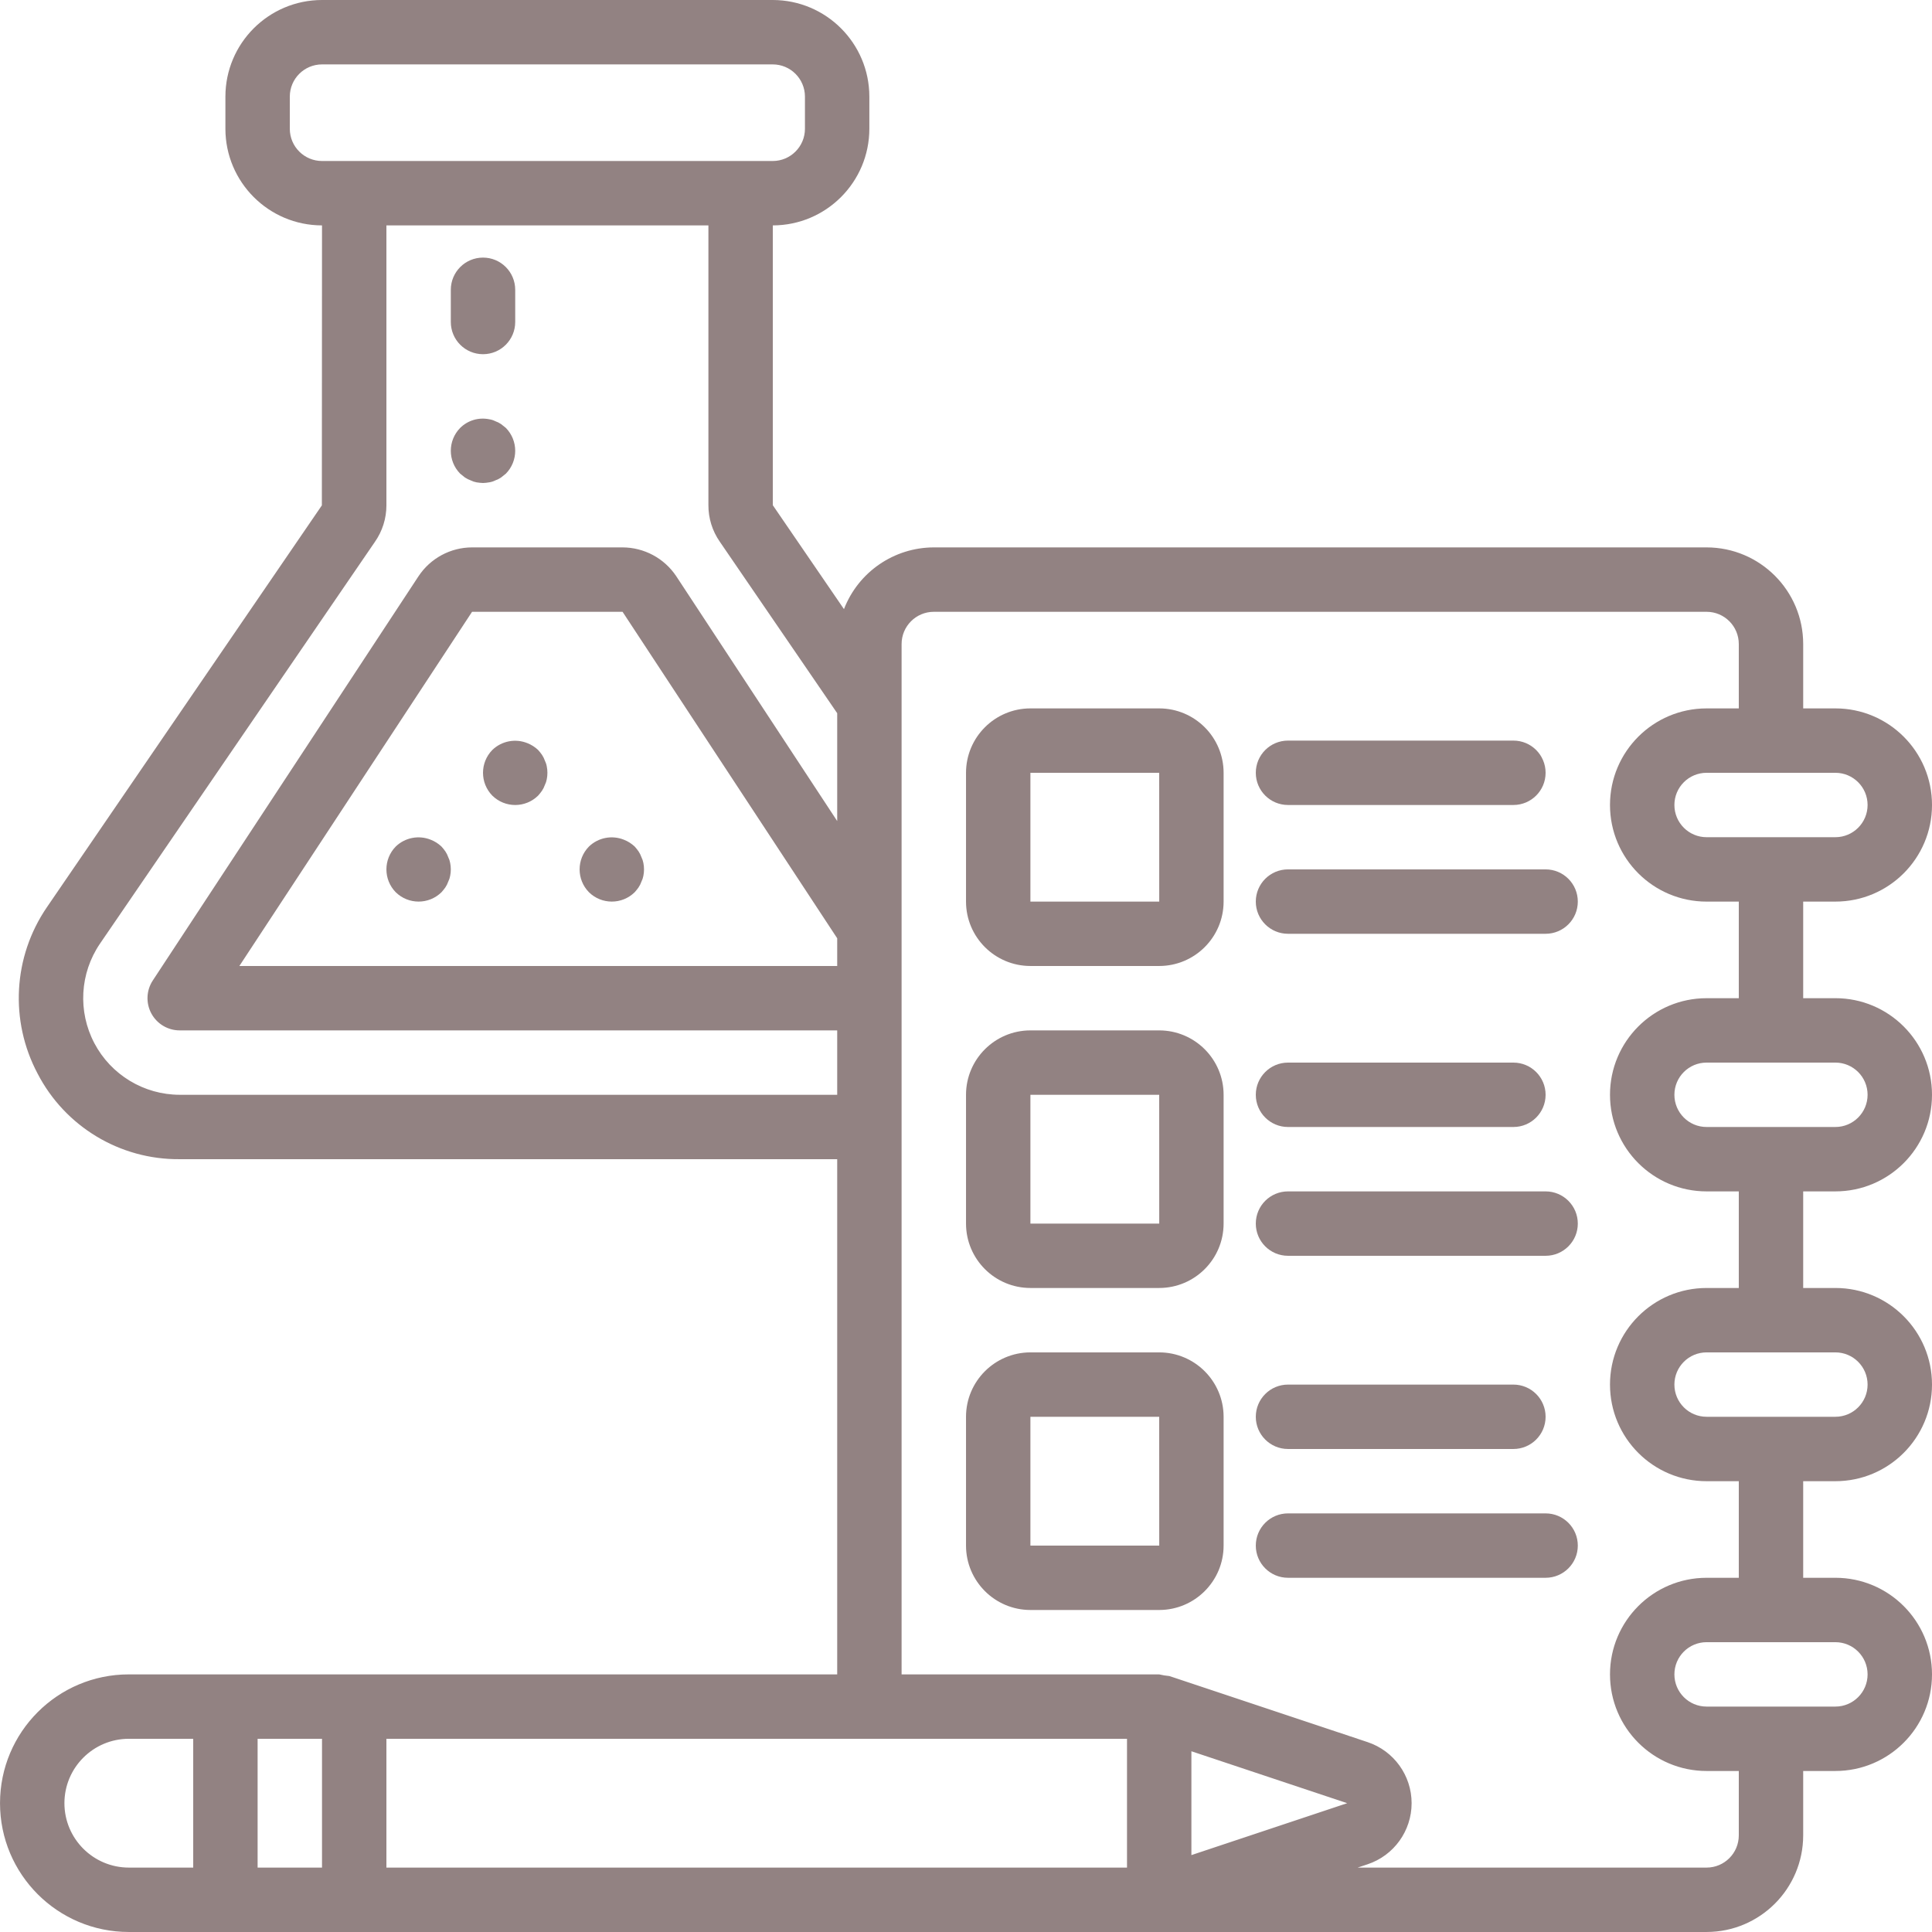
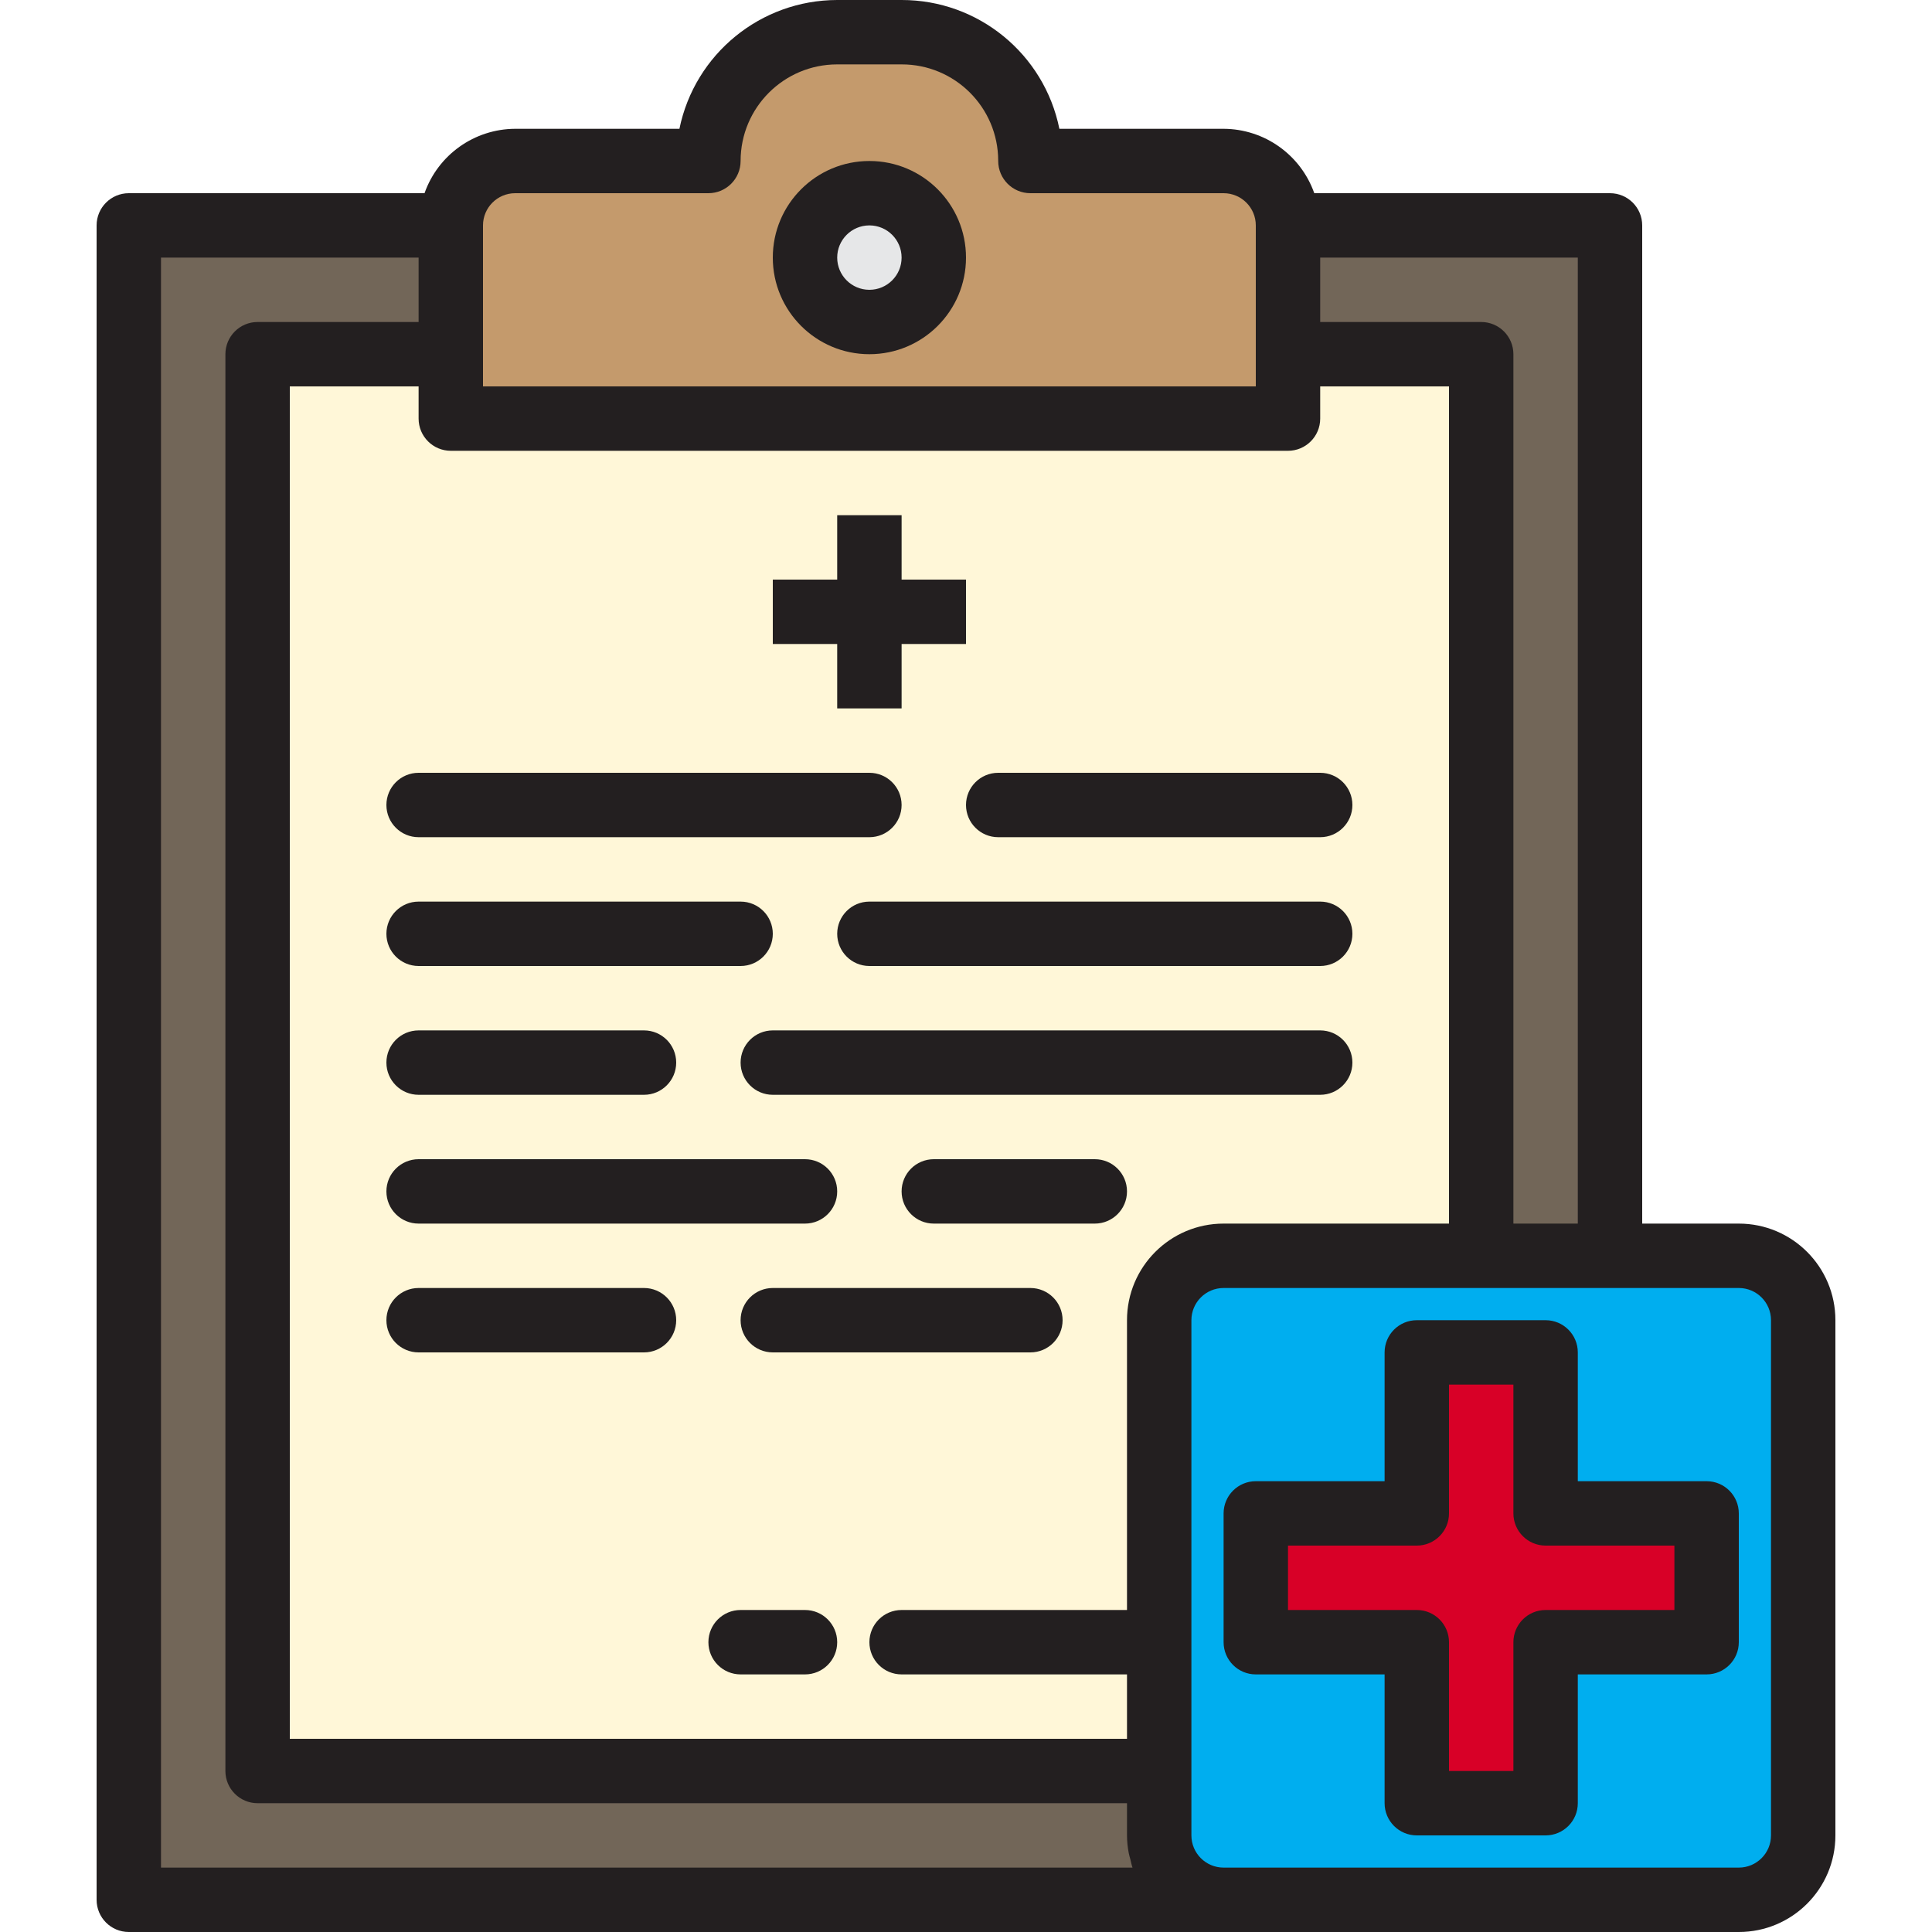
- <svg xmlns="http://www.w3.org/2000/svg" height="512px" viewBox="0 0 512 512.004" width="512px" class="">
+ <svg xmlns="http://www.w3.org/2000/svg" version="1.1" id="Capa_1" x="0px" y="0px" viewBox="0 0 480 480" style="enable-background:new 0 0 480 480;" xml:space="preserve" width="512px" height="512px">
  <g>
-     <path d="m118.785 227.156c-.188-.543-.445-1.059-.766-1.535-.316-.449-.656-.875-1.027-1.281-.812-.77-1.77-1.379-2.812-1.789-3.184-1.297-6.832-.594-9.305 1.789-3.297 3.367-3.297 8.754 0 12.117 3.367 3.301 8.754 3.301 12.117 0 .367-.402.711-.832 1.027-1.277.32-.477.578-.992.766-1.535.246-.484.418-1.004.512-1.539.23-1.125.23-2.285 0-3.414-.094-.531-.266-1.051-.512-1.535zm0 0" data-original="#000000" class="active-path" data-old_color="#908080" fill="#928282" />
-     <path d="m144.387 201.559c-.188-.543-.445-1.062-.77-1.539-.312-.445-.656-.875-1.023-1.277-.816-.773-1.773-1.379-2.816-1.793-3.18-1.297-6.828-.594-9.301 1.793-3.301 3.363-3.301 8.75 0 12.117 3.367 3.301 8.754 3.301 12.117 0 .367-.406.711-.832 1.023-1.281.324-.477.582-.992.77-1.535.242-.484.418-1.004.512-1.535.227-1.129.227-2.289 0-3.414-.094-.535-.27-1.051-.512-1.535zm0 0" data-original="#000000" class="active-path" data-old_color="#908080" fill="#928282" />
-     <path d="m156.078 224.34c-3.301 3.367-3.301 8.754 0 12.117 3.363 3.301 8.75 3.301 12.117 0 .367-.402.707-.832 1.023-1.277.32-.477.582-.992.766-1.535.246-.484.418-1.004.516-1.539.227-1.125.227-2.285 0-3.414-.098-.531-.27-1.051-.516-1.535-.188-.543-.445-1.059-.766-1.535-.312-.449-.656-.875-1.023-1.281-.816-.77-1.773-1.379-2.816-1.789-3.184-1.297-6.828-.594-9.301 1.789zm0 0" data-original="#000000" class="active-path" data-old_color="#908080" fill="#928282" />
-     <path d="m128.004 93.867c4.711 0 8.531-3.82 8.531-8.535v-8.531c0-4.715-3.82-8.535-8.531-8.535-4.715 0-8.535 3.82-8.535 8.535v8.531c0 4.715 3.82 8.535 8.535 8.535zm0 0" data-original="#000000" class="active-path" data-old_color="#908080" fill="#928282" />
-     <path d="m123.223 126.551c.477.32.996.578 1.543.766.484.246 1 .418 1.535.512.562.094 1.133.152 1.703.172.543-.016 1.086-.074 1.621-.172.562-.082 1.109-.254 1.621-.512.543-.188 1.059-.445 1.535-.766.426-.344.859-.684 1.281-1.027 3.297-3.363 3.297-8.75 0-12.117-.43-.34-.859-.68-1.281-1.023-.477-.32-.992-.582-1.535-.766-.512-.262-1.059-.434-1.621-.512-2.785-.562-5.668.301-7.68 2.301-3.301 3.367-3.301 8.754 0 12.117.422.344.852.684 1.277 1.027zm0 0" data-original="#000000" class="active-path" data-old_color="#908080" fill="#928282" />
-     <path d="m486.402 238.934c14.137 0 25.602-11.461 25.602-25.602 0-14.137-11.465-25.598-25.602-25.598h-8.535v-17.066c-.016-14.133-11.465-25.586-25.598-25.602h-204.801c-10.551.023-20.004 6.52-23.809 16.359l-18.859-27.539v-74.152c14.129-.023 25.57-11.477 25.586-25.602v-8.531c-.016-14.133-11.469-25.586-25.602-25.602h-119.449c-14.133.016-25.586 11.469-25.602 25.602v8.531c.016 14.133 11.469 25.586 25.602 25.602l-.039 74.195-72.887 106.52c-8.938 13.086-9.887 30.047-2.457 44.047 7.27 14.066 21.832 22.844 37.664 22.703h174.25v136.535h-187.73c-18.852 0-34.133 15.281-34.133 34.133 0 18.852 15.281 34.133 34.133 34.133h273.039l.027.004.023-.004h145.043c14.133-.016 25.582-11.469 25.598-25.602v-17.066h8.535c14.137 0 25.602-11.461 25.602-25.598 0-14.141-11.465-25.602-25.602-25.602h-8.535v-25.598h8.535c14.137 0 25.602-11.465 25.602-25.602 0-14.141-11.465-25.602-25.602-25.602h-8.535v-25.598h8.535c14.137 0 25.602-11.461 25.602-25.602 0-14.137-11.465-25.598-25.602-25.598h-8.535v-25.602zm8.531-25.602c-.004 4.711-3.82 8.531-8.531 8.535h-34.133c-4.715 0-8.535-3.82-8.535-8.535 0-4.711 3.82-8.531 8.535-8.531h34.133c4.711.004 8.527 3.82 8.531 8.531zm-273.066 42.668h-158.434l61.668-93.867h39.883l56.883 86.527zm-145.066-221.867v-8.531c.004-4.711 3.824-8.531 8.535-8.535h119.449c4.711.004 8.527 3.824 8.535 8.535v8.531c-.008 4.711-3.824 8.531-8.535 8.535h-119.449c-4.711-.004-8.531-3.824-8.535-8.535zm-29.184 256c-9.488-.02-18.188-5.281-22.613-13.676-4.426-8.395-3.848-18.547 1.496-26.387l72.801-106.395c2.027-2.863 3.109-6.281 3.102-9.789v-74.152h85.332v74.152c-.012 3.465 1.043 6.848 3.027 9.684l31.105 45.441v28.578l-42.684-64.93c-3.184-4.742-8.52-7.586-14.23-7.594h-39.852c-5.73.012-11.07 2.898-14.219 7.688l-70.398 107.094c-1.719 2.621-1.863 5.977-.375 8.738 1.488 2.758 4.371 4.48 7.508 4.48h174.25v17.066zm-30.547 187.734c.008-9.422 7.645-17.055 17.066-17.066h17.066v34.133h-17.066c-9.422-.012-17.059-7.645-17.066-17.066zm51.199 17.066v-34.133h17.066v34.133zm179.199 0h-145.066v-34.133h196.266v34.133zm109.551-17.066-41.285 13.758v-27.52zm137.914-34.133c-.004 4.711-3.82 8.527-8.531 8.531h-34.133c-4.715 0-8.535-3.82-8.535-8.531 0-4.715 3.82-8.535 8.535-8.535h34.133c4.711.004 8.527 3.824 8.531 8.535zm0-76.801c-.004 4.711-3.82 8.527-8.531 8.531h-34.133c-4.715 0-8.535-3.82-8.535-8.531 0-4.715 3.82-8.535 8.535-8.535h34.133c4.711.004 8.527 3.824 8.531 8.535zm0-76.801c-.004 4.711-3.82 8.531-8.531 8.535h-34.133c-4.715 0-8.535-3.82-8.535-8.535 0-4.711 3.82-8.531 8.535-8.531h34.133c4.711.004 8.527 3.82 8.531 8.531zm-34.133-25.598h-8.531c-14.141 0-25.602 11.461-25.602 25.598 0 14.141 11.461 25.602 25.602 25.602h8.531v25.598h-8.531c-14.141 0-25.602 11.461-25.602 25.602 0 14.137 11.461 25.602 25.602 25.602h8.531v25.598h-8.531c-14.141 0-25.602 11.461-25.602 25.602 0 14.137 11.461 25.598 25.602 25.598h8.531v17.066c-.004 4.711-3.82 8.531-8.531 8.535h-92.477l2.625-.875c6.973-2.32 11.676-8.844 11.676-16.191 0-7.348-4.703-13.871-11.676-16.191l-52.516-17.504c-.91-.078-1.812-.223-2.699-.438h-68.27v-273.066c.008-4.711 3.824-8.531 8.535-8.535h204.801c4.711.004 8.527 3.824 8.531 8.535v17.066h-8.531c-14.141 0-25.602 11.461-25.602 25.598 0 14.141 11.461 25.602 25.602 25.602h8.531zm0 0" data-original="#000000" class="active-path" data-old_color="#908080" fill="#928282" />
-     <path d="m307.203 187.734h-34.133c-9.422.012-17.059 7.645-17.066 17.066v34.133c.008 9.422 7.645 17.055 17.066 17.066h34.133c9.422-.012 17.055-7.645 17.066-17.066v-34.133c-.012-9.422-7.645-17.055-17.066-17.066zm-34.133 51.199v-34.133h34.133l.008 34.133zm0 0" data-original="#000000" class="active-path" data-old_color="#908080" fill="#928282" />
-     <path d="m341.336 213.332h59.734c4.711 0 8.531-3.82 8.531-8.531 0-4.715-3.82-8.535-8.531-8.535h-59.734c-4.715 0-8.535 3.82-8.535 8.535 0 4.711 3.82 8.531 8.535 8.531zm0 0" data-original="#000000" class="active-path" data-old_color="#908080" fill="#928282" />
-     <path d="m409.602 230.398h-68.266c-4.715 0-8.535 3.82-8.535 8.535 0 4.711 3.82 8.531 8.535 8.531h68.266c4.715 0 8.535-3.82 8.535-8.531 0-4.715-3.82-8.535-8.535-8.535zm0 0" data-original="#000000" class="active-path" data-old_color="#908080" fill="#928282" />
-     <path d="m307.203 273.066h-34.133c-9.422.012-17.059 7.645-17.066 17.066v34.133c.008 9.422 7.645 17.059 17.066 17.066h34.133c9.422-.008 17.055-7.645 17.066-17.066v-34.133c-.012-9.422-7.645-17.055-17.066-17.066zm-34.133 51.199v-34.133h34.133l.008 34.133zm0 0" data-original="#000000" class="active-path" data-old_color="#908080" fill="#928282" />
-     <path d="m341.336 298.668h59.734c4.711 0 8.531-3.82 8.531-8.535 0-4.711-3.82-8.531-8.531-8.531h-59.734c-4.715 0-8.535 3.82-8.535 8.531 0 4.715 3.82 8.535 8.535 8.535zm0 0" data-original="#000000" class="active-path" data-old_color="#908080" fill="#928282" />
-     <path d="m409.602 315.734h-68.266c-4.715 0-8.535 3.82-8.535 8.531 0 4.715 3.82 8.535 8.535 8.535h68.266c4.715 0 8.535-3.82 8.535-8.535 0-4.711-3.82-8.531-8.535-8.531zm0 0" data-original="#000000" class="active-path" data-old_color="#908080" fill="#928282" />
-     <path d="m307.203 358.398h-34.133c-9.422.012-17.059 7.648-17.066 17.066v34.137c.008 9.418 7.645 17.055 17.066 17.066h34.133c9.422-.012 17.055-7.648 17.066-17.066v-34.137c-.012-9.418-7.645-17.055-17.066-17.066zm-34.133 51.203v-34.137h34.133l.008 34.137zm0 0" data-original="#000000" class="active-path" data-old_color="#908080" fill="#928282" />
-     <path d="m341.336 384h59.734c4.711 0 8.531-3.82 8.531-8.535 0-4.711-3.82-8.531-8.531-8.531h-59.734c-4.715 0-8.535 3.82-8.535 8.531 0 4.715 3.82 8.535 8.535 8.535zm0 0" data-original="#000000" class="active-path" data-old_color="#908080" fill="#928282" />
-     <path d="m409.602 401.066h-68.266c-4.715 0-8.535 3.82-8.535 8.535 0 4.711 3.82 8.531 8.535 8.531h68.266c4.715 0 8.535-3.82 8.535-8.531 0-4.715-3.82-8.535-8.535-8.535zm0 0" data-original="#000000" class="active-path" data-old_color="#908080" fill="#928282" />
+     <path style="fill:#00AEEF;" d="M432,312H304c-8.826,0.026-15.974,7.174-16,16v128c0.026,8.826,7.174,15.974,16,16h128  c8.826-0.026,15.974-7.174,16-16V328C447.974,319.174,440.826,312.026,432,312z M424,408h-40v40h-32v-40h-40v-32h40v-40h32v40h40  V408z" data-original="#00AEEF" />
+     <path style="fill:#D80027;" d="M384,336h-32v40h-40v32h40v40h32v-40h40v-32h-40V336z" data-original="#D80027" />
+     <g>
+       <path style="fill:#726658;" d="M368,88v224h32V56h-80v32H368z" data-original="#726658" />
+       <path style="fill:#726658;" d="M288,456v-16H64V88h48V56H32v416h272C295.174,471.974,288.026,464.826,288,456z" data-original="#726658" />
+     </g>
+     <path style="fill:#FFF7D8;" d="M320,88v16H112V88H64v352h224v-32v-80c0.026-8.826,7.174-15.974,16-16h64V88H320z M216,128v24V128z" data-original="#FFF7D8" />
+     <path style="fill:#C49A6C;" d="M112,104h208V56c-0.026-8.826-7.174-15.974-16-16h-48c0.022-17.651-14.269-31.978-31.92-32  c-0.027,0-0.053,0-0.08,0h-16c-17.673,0-32,14.327-32,32h-48c-8.826,0.026-15.974,7.174-16,16V104z M216,48c8.837,0,16,7.163,16,16  s-7.163,16-16,16c-8.837,0-16-7.163-16-16C200.026,55.174,207.174,48.026,216,48z" data-original="#C49A6C" />
+     <circle style="fill:#E6E7E8;" cx="216" cy="64" r="16" data-original="#E6E7E8" />
+     <g>
+       <path style="fill:#231F20" d="M208,176h16v-16h16v-16h-16v-16h-16v16h-16v16h16V176z" data-original="#231F20" class="active-path" />
+       <path style="fill:#231F20" d="M104,208h112c4.418,0,8-3.582,8-8s-3.582-8-8-8H104c-4.418,0-8,3.582-8,8S99.582,208,104,208z" data-original="#231F20" class="active-path" />
+       <path style="fill:#231F20" d="M248,208h80c4.418,0,8-3.582,8-8s-3.582-8-8-8h-80c-4.418,0-8,3.582-8,8S243.582,208,248,208z" data-original="#231F20" class="active-path" />
+       <path style="fill:#231F20" d="M104,240h80c4.418,0,8-3.582,8-8s-3.582-8-8-8h-80c-4.418,0-8,3.582-8,8S99.582,240,104,240z" data-original="#231F20" class="active-path" />
+       <path style="fill:#231F20" d="M328,224H216c-4.418,0-8,3.582-8,8s3.582,8,8,8h112c4.418,0,8-3.582,8-8S332.418,224,328,224z" data-original="#231F20" class="active-path" />
+       <path style="fill:#231F20" d="M104,272h56c4.418,0,8-3.582,8-8s-3.582-8-8-8h-56c-4.418,0-8,3.582-8,8S99.582,272,104,272z" data-original="#231F20" class="active-path" />
+       <path style="fill:#231F20" d="M160,320h-56c-4.418,0-8,3.582-8,8s3.582,8,8,8h56c4.418,0,8-3.582,8-8S164.418,320,160,320z" data-original="#231F20" class="active-path" />
+       <path style="fill:#231F20" d="M336,264c0-4.418-3.582-8-8-8H192c-4.418,0-8,3.582-8,8s3.582,8,8,8h136   C332.418,272,336,268.418,336,264z" data-original="#231F20" class="active-path" />
+       <path style="fill:#231F20" d="M104,304h96c4.418,0,8-3.582,8-8s-3.582-8-8-8h-96c-4.418,0-8,3.582-8,8S99.582,304,104,304z" data-original="#231F20" class="active-path" />
+       <path style="fill:#231F20" d="M256,320h-64c-4.418,0-8,3.582-8,8s3.582,8,8,8h64c4.418,0,8-3.582,8-8S260.418,320,256,320z" data-original="#231F20" class="active-path" />
+       <path style="fill:#231F20" d="M272,288h-40c-4.418,0-8,3.582-8,8s3.582,8,8,8h40c4.418,0,8-3.582,8-8S276.418,288,272,288z" data-original="#231F20" class="active-path" />
+       <path style="fill:#231F20" d="M200,400h-16c-4.418,0-8,3.582-8,8s3.582,8,8,8h16c4.418,0,8-3.582,8-8S204.418,400,200,400z" data-original="#231F20" class="active-path" />
+       <path style="fill:#231F20" d="M432,304h-24V56c0-4.418-3.582-8-8-8h-73.472C323.15,38.445,314.134,32.042,304,32h-40.8   C259.418,13.361,243.019-0.026,224,0h-16c-19.002,0.021-35.375,13.387-39.2,32H128c-10.134,0.042-19.15,6.445-22.528,16H32   c-4.418,0-8,3.582-8,8v416c0,4.418,3.582,8,8,8h400c13.255,0,24-10.745,24-24V328C456,314.745,445.255,304,432,304z M392,304h-16   V88c0-4.418-3.582-8-8-8h-40V64h64V304z M280,328v72h-56c-4.418,0-8,3.582-8,8s3.582,8,8,8h56v16H72V96h32v8c0,4.418,3.582,8,8,8   h208c4.418,0,8-3.582,8-8v-8h32v208h-56C290.745,304,280,314.745,280,328z M128,48h48c4.418,0,8-3.582,8-8   c0-13.255,10.745-24,24-24h16c13.228-0.027,23.973,10.676,24,23.904c0,0.032,0,0.064,0,0.096c0,4.418,3.582,8,8,8h48   c4.418,0,8,3.582,8,8v40H120V56C120,51.582,123.582,48,128,48z M40,464V64h64v16H64c-4.418,0-8,3.582-8,8v352c0,4.418,3.582,8,8,8   h216v8c0.009,1.512,0.162,3.02,0.456,4.504c0.088,0.48,0.248,0.928,0.368,1.4c0.176,0.704,0.304,1.424,0.544,2.096H40z M440,456   c0,4.418-3.582,8-8,8H304c-4.418,0-8-3.582-8-8V328c0-4.418,3.582-8,8-8h128c4.418,0,8,3.582,8,8V456z" data-original="#231F20" class="active-path" />
+       <path style="fill:#231F20" d="M424,368h-32v-32c0-4.418-3.582-8-8-8h-32c-4.418,0-8,3.582-8,8v32h-32c-4.418,0-8,3.582-8,8v32   c0,4.418,3.582,8,8,8h32v32c0,4.418,3.582,8,8,8h32c4.418,0,8-3.582,8-8v-32h32c4.418,0,8-3.582,8-8v-32   C432,371.582,428.418,368,424,368z M416,400h-32c-4.418,0-8,3.582-8,8v32h-16v-32c0-4.418-3.582-8-8-8h-32v-16h32   c4.418,0,8-3.582,8-8v-32h16v32c0,4.418,3.582,8,8,8h32V400z" data-original="#231F20" class="active-path" />
+       <path style="fill:#231F20" d="M216,88c13.255,0,24-10.745,24-24s-10.745-24-24-24c-13.255,0-24,10.745-24,24S202.745,88,216,88z    M216,56c4.418,0,8,3.582,8,8s-3.582,8-8,8s-8-3.582-8-8S211.582,56,216,56z" data-original="#231F20" class="active-path" />
+     </g>
  </g>
</svg>
